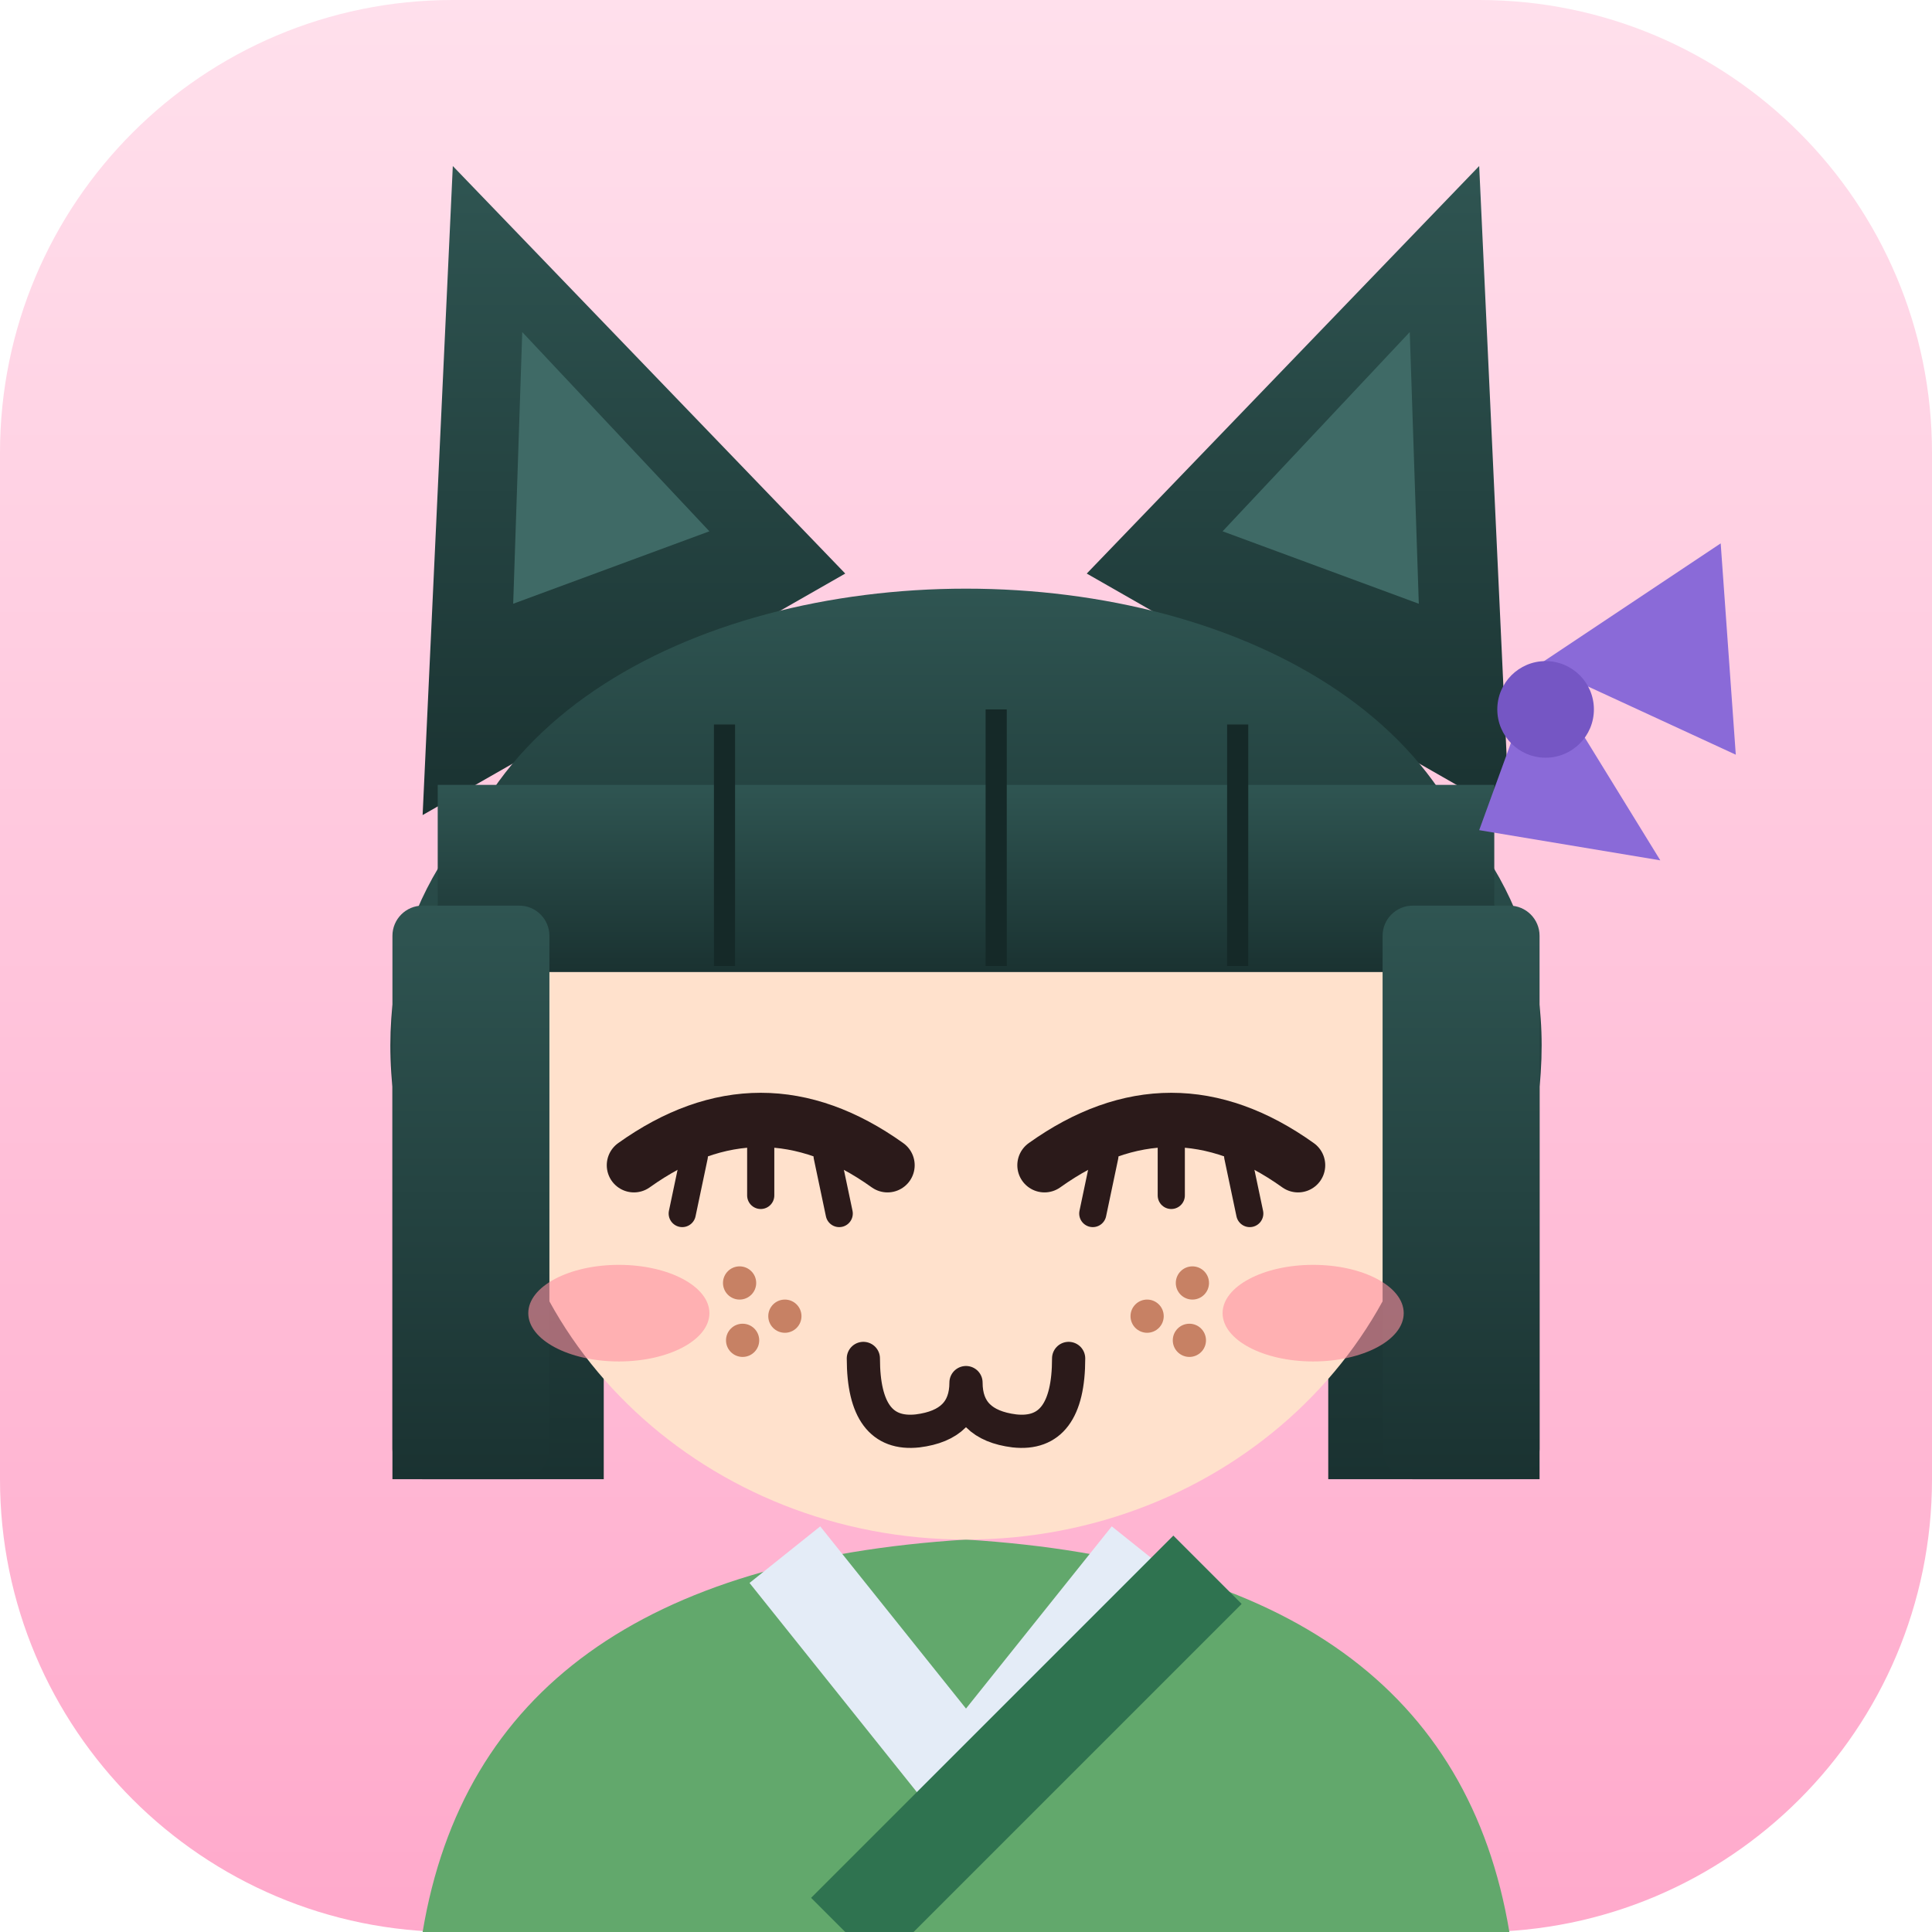
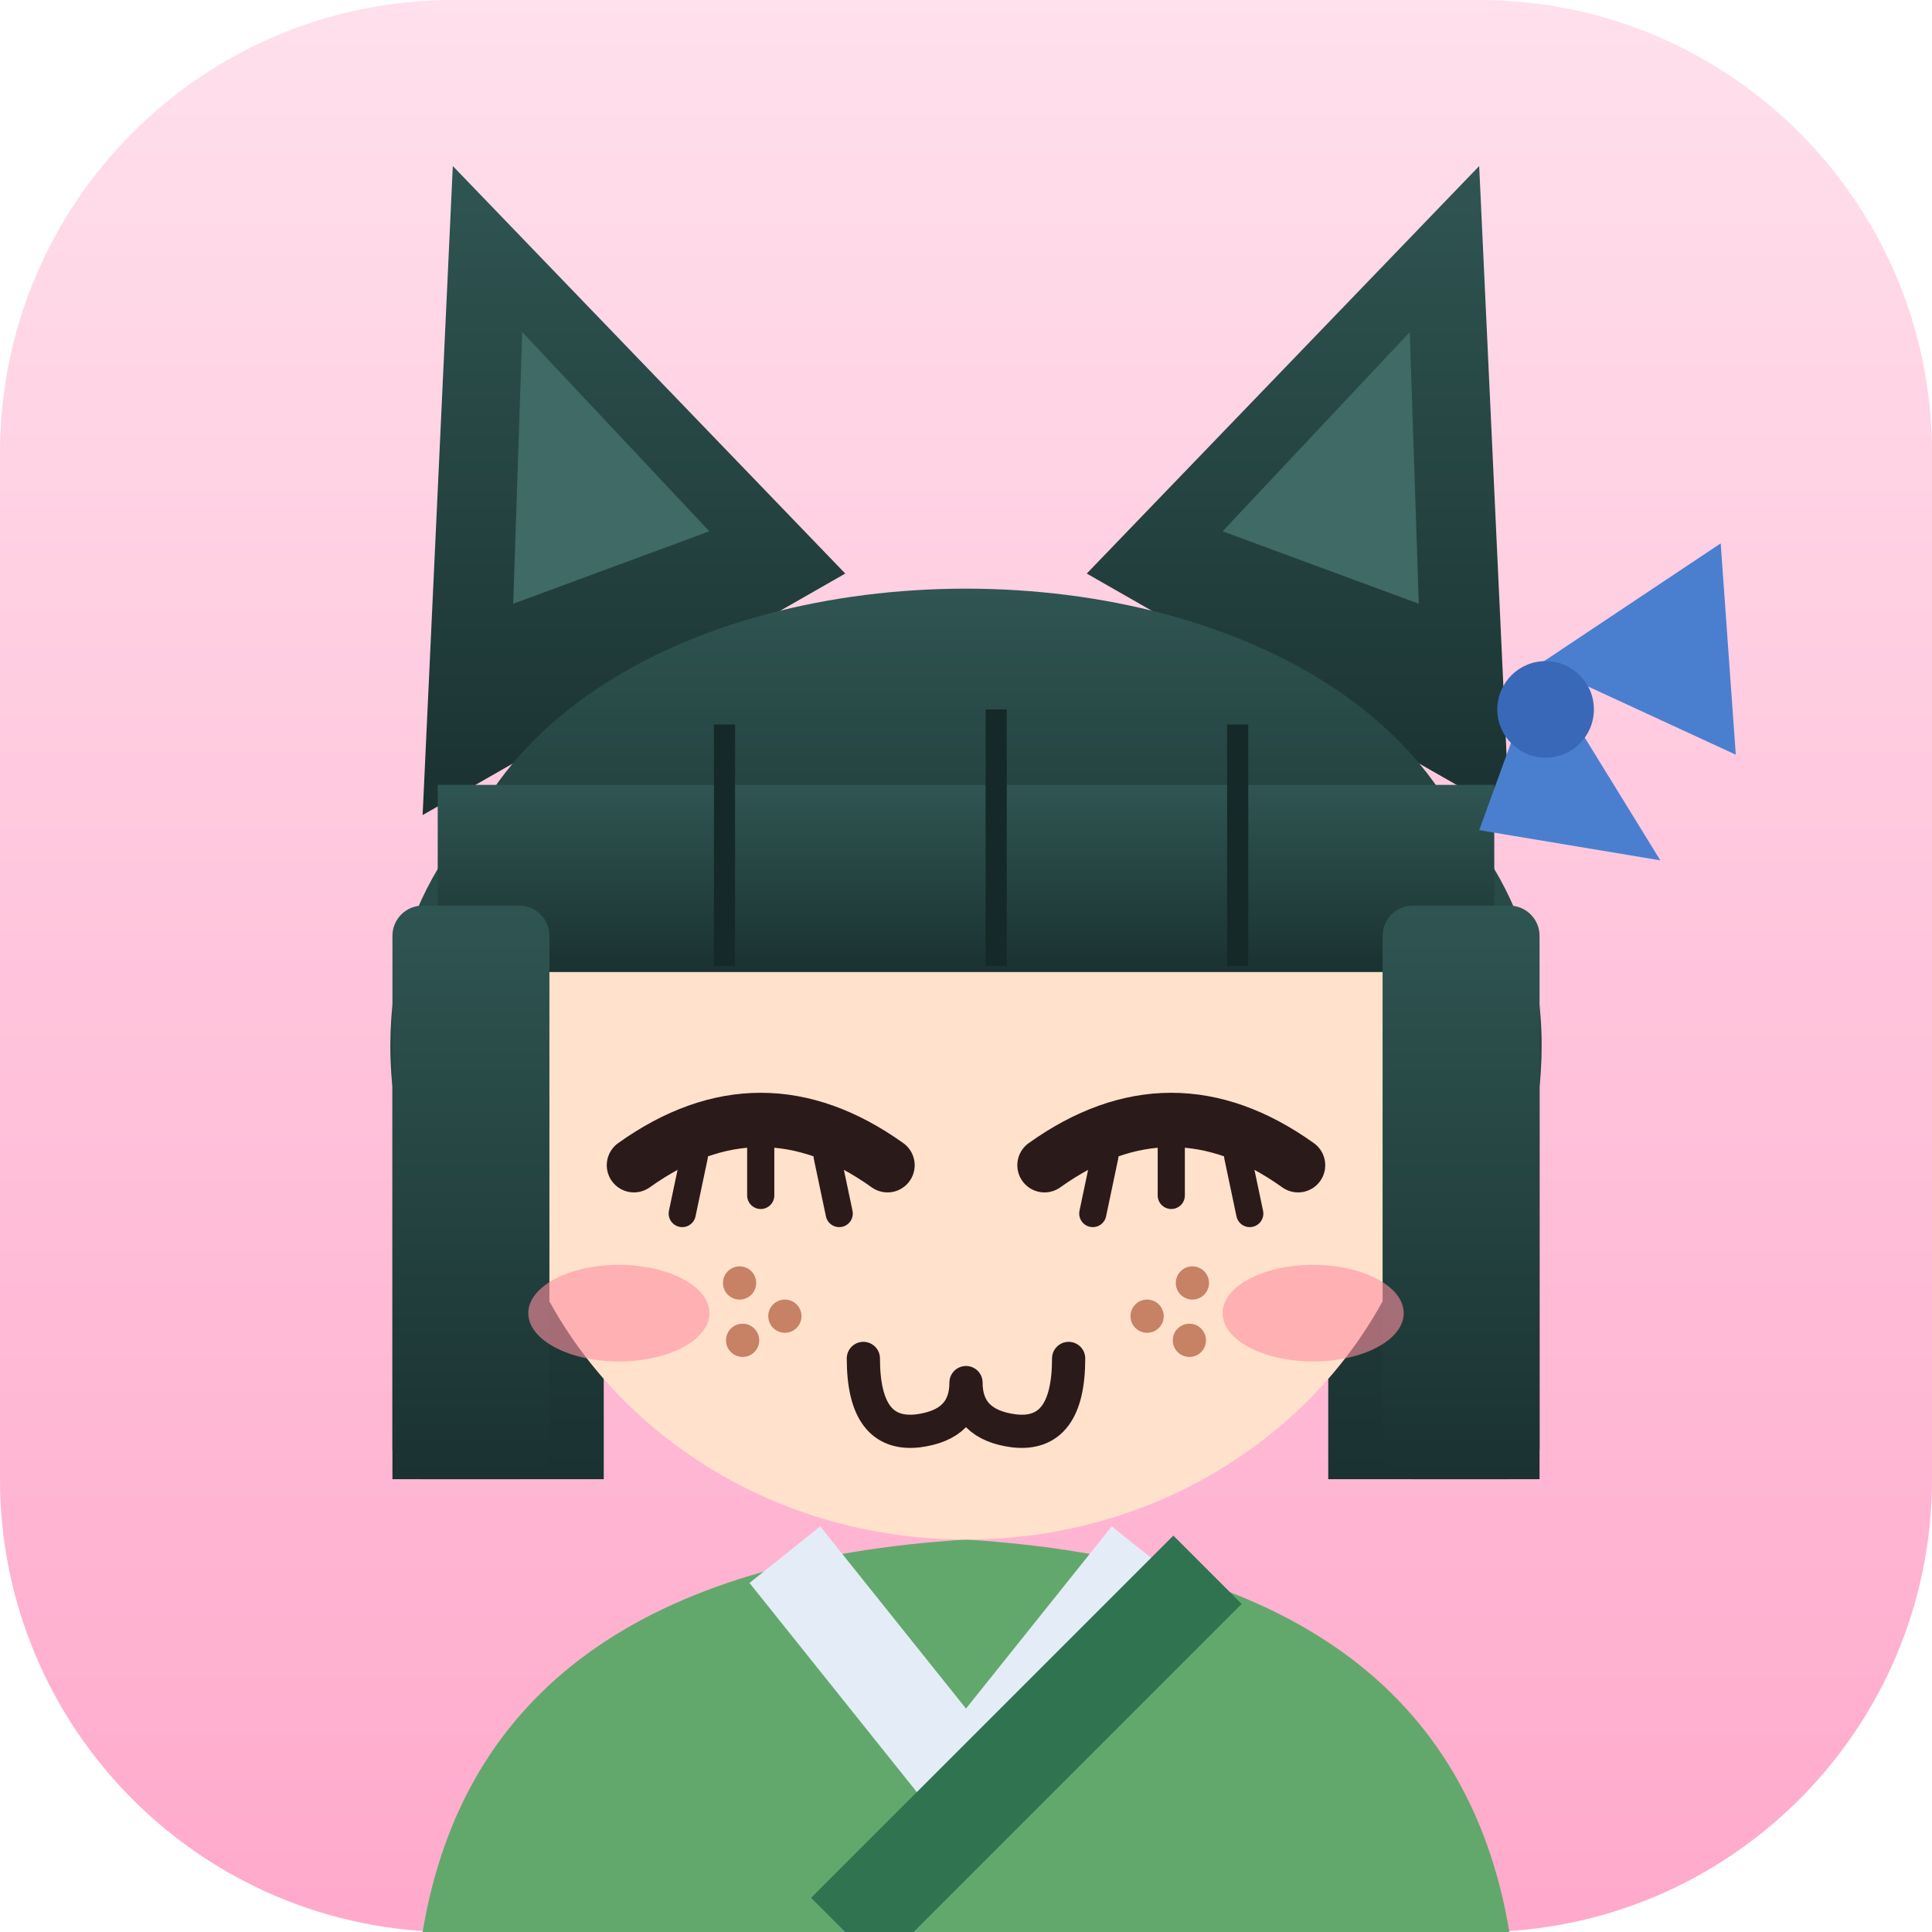
<svg xmlns="http://www.w3.org/2000/svg" viewBox="0 0 64 64">
  <defs>
    <linearGradient id="bg" x1="0" y1="0" x2="0" y2="1">
      <stop offset="0" stop-color="#ffe0ec" />
      <stop offset="1" stop-color="#ffa9cb" />
    </linearGradient>
    <linearGradient id="hair" x1="0" y1="0" x2="0" y2="1">
      <stop offset="0" stop-color="#2f5552" />
      <stop offset="1" stop-color="#1a3231" />
    </linearGradient>
  </defs>
  <rect width="64" height="64" rx="15" fill="url(#bg)" />
  <path d="M14 64 Q16 52 32 51 Q48 52 50 64 Z" fill="#62a86c" />
  <path d="M26 51.5 L32 59 L38 51.5" fill="none" stroke="#e4ecf7" stroke-width="3" stroke-linejoin="round" />
  <path d="M40 52 L28 64" stroke="#2f7350" stroke-width="3.2" />
  <path d="M13 36 C11 16 53 16 51 36 L51 49 L44 49 L44 36 L20 36 L20 49 L13 49 Z" fill="url(#hair)" />
  <path d="M14 27 L15 5.5 L28 19 Z" fill="url(#hair)" />
  <path d="M50 27 L49 5.5 L36 19 Z" fill="url(#hair)" />
  <path d="M17 20 L17.3 11 L23.5 17.6 Z" fill="#3f6a66" />
  <path d="M47 20 L46.7 11 L40.5 17.6 Z" fill="#3f6a66" />
  <ellipse cx="32" cy="36.5" rx="15.5" ry="14.5" fill="#ffe1cc" />
  <path d="M14.5 33 C13.5 15 50.5 15 49.5 33 L49.5 30 L14.5 30 Z" fill="url(#hair)" />
  <rect x="14.5" y="26" width="35" height="6.2" fill="url(#hair)" />
  <path d="M24 24 L24 32 M33 23.5 L33 32 M41 24 L41 32" stroke="#152928" stroke-width="0.7" />
  <rect x="13" y="30" width="5.2" height="19" rx="1" fill="url(#hair)" />
  <rect x="45.8" y="30" width="5.2" height="19" rx="1" fill="url(#hair)" />
-   <path d="M51 22 L57 18 L57.5 25 Z M51 22 L55 28.5 L49 27.5 Z" fill="#8a6ad8" />
-   <circle cx="51.2" cy="23.5" r="1.6" fill="#7556c4" />
+   <path d="M51 22 L57 18 L57.5 25 Z M51 22 L55 28.5 L49 27.5 Z" fill="#4a7fd0" />
+   <circle cx="51.2" cy="23.5" r="1.6" fill="#3a68b8" />
  <path d="M21 38.6 Q25.2 35.6 29.4 38.6 M34.6 38.6 Q38.8 35.6 43 38.6" fill="none" stroke="#2b1a1a" stroke-width="1.8" stroke-linecap="round" />
  <path d="M23 38.3 L22.6 40.2 M25.2 37.5 L25.2 39.6 M27.4 38.3 L27.8 40.2 M36.6 38.3 L36.2 40.2 M38.8 37.5 L38.8 39.6 M41 38.3 L41.4 40.2" stroke="#2b1a1a" stroke-width="0.9" stroke-linecap="round" />
  <ellipse cx="20.5" cy="43.5" rx="3" ry="1.6" fill="#ff8fa0" opacity="0.6" />
  <ellipse cx="43.5" cy="43.5" rx="3" ry="1.6" fill="#ff8fa0" opacity="0.6" />
  <g fill="#b9694a" opacity="0.8">
    <circle cx="24.5" cy="42.5" r="0.55" />
    <circle cx="26" cy="43.6" r="0.55" />
    <circle cx="24.6" cy="44.4" r="0.55" />
    <circle cx="39.5" cy="42.5" r="0.55" />
    <circle cx="38" cy="43.6" r="0.55" />
    <circle cx="39.4" cy="44.4" r="0.55" />
  </g>
  <path d="M28.6 45 Q28.6 47.6 30.4 47.4 Q32 47.2 32 45.8 Q32 47.2 33.6 47.4 Q35.4 47.6 35.4 45" fill="none" stroke="#2b1a1a" stroke-width="1.1" stroke-linecap="round" stroke-linejoin="round" />
</svg>
